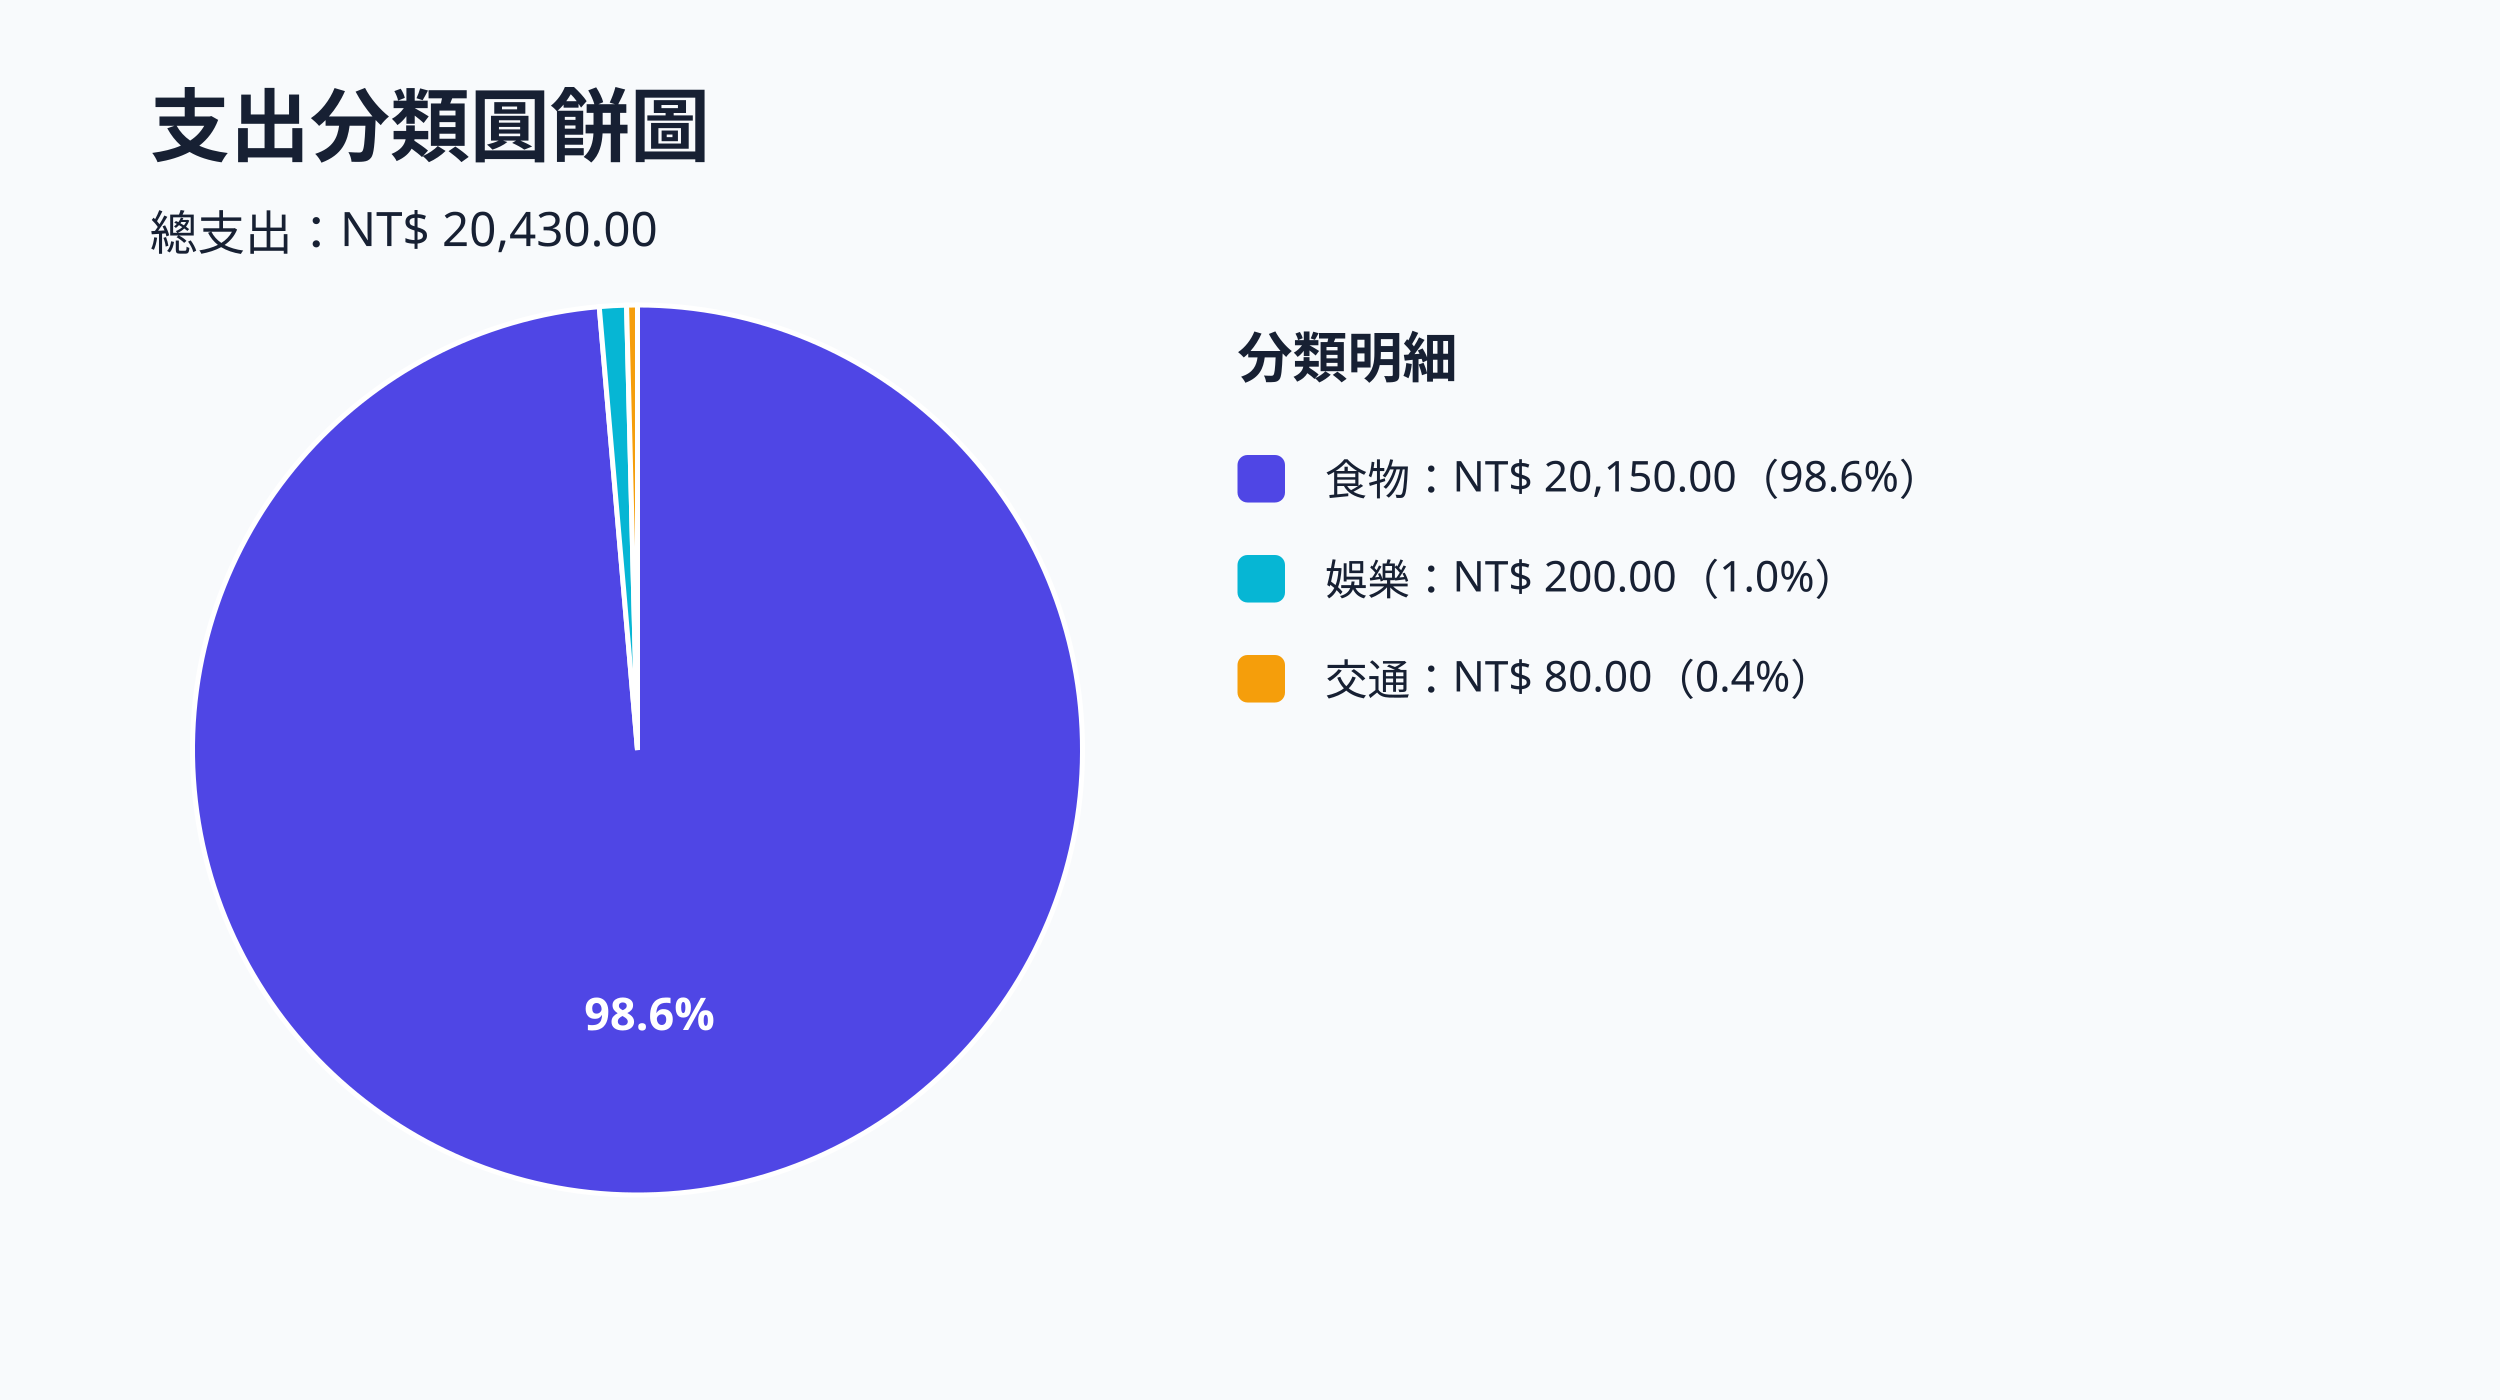
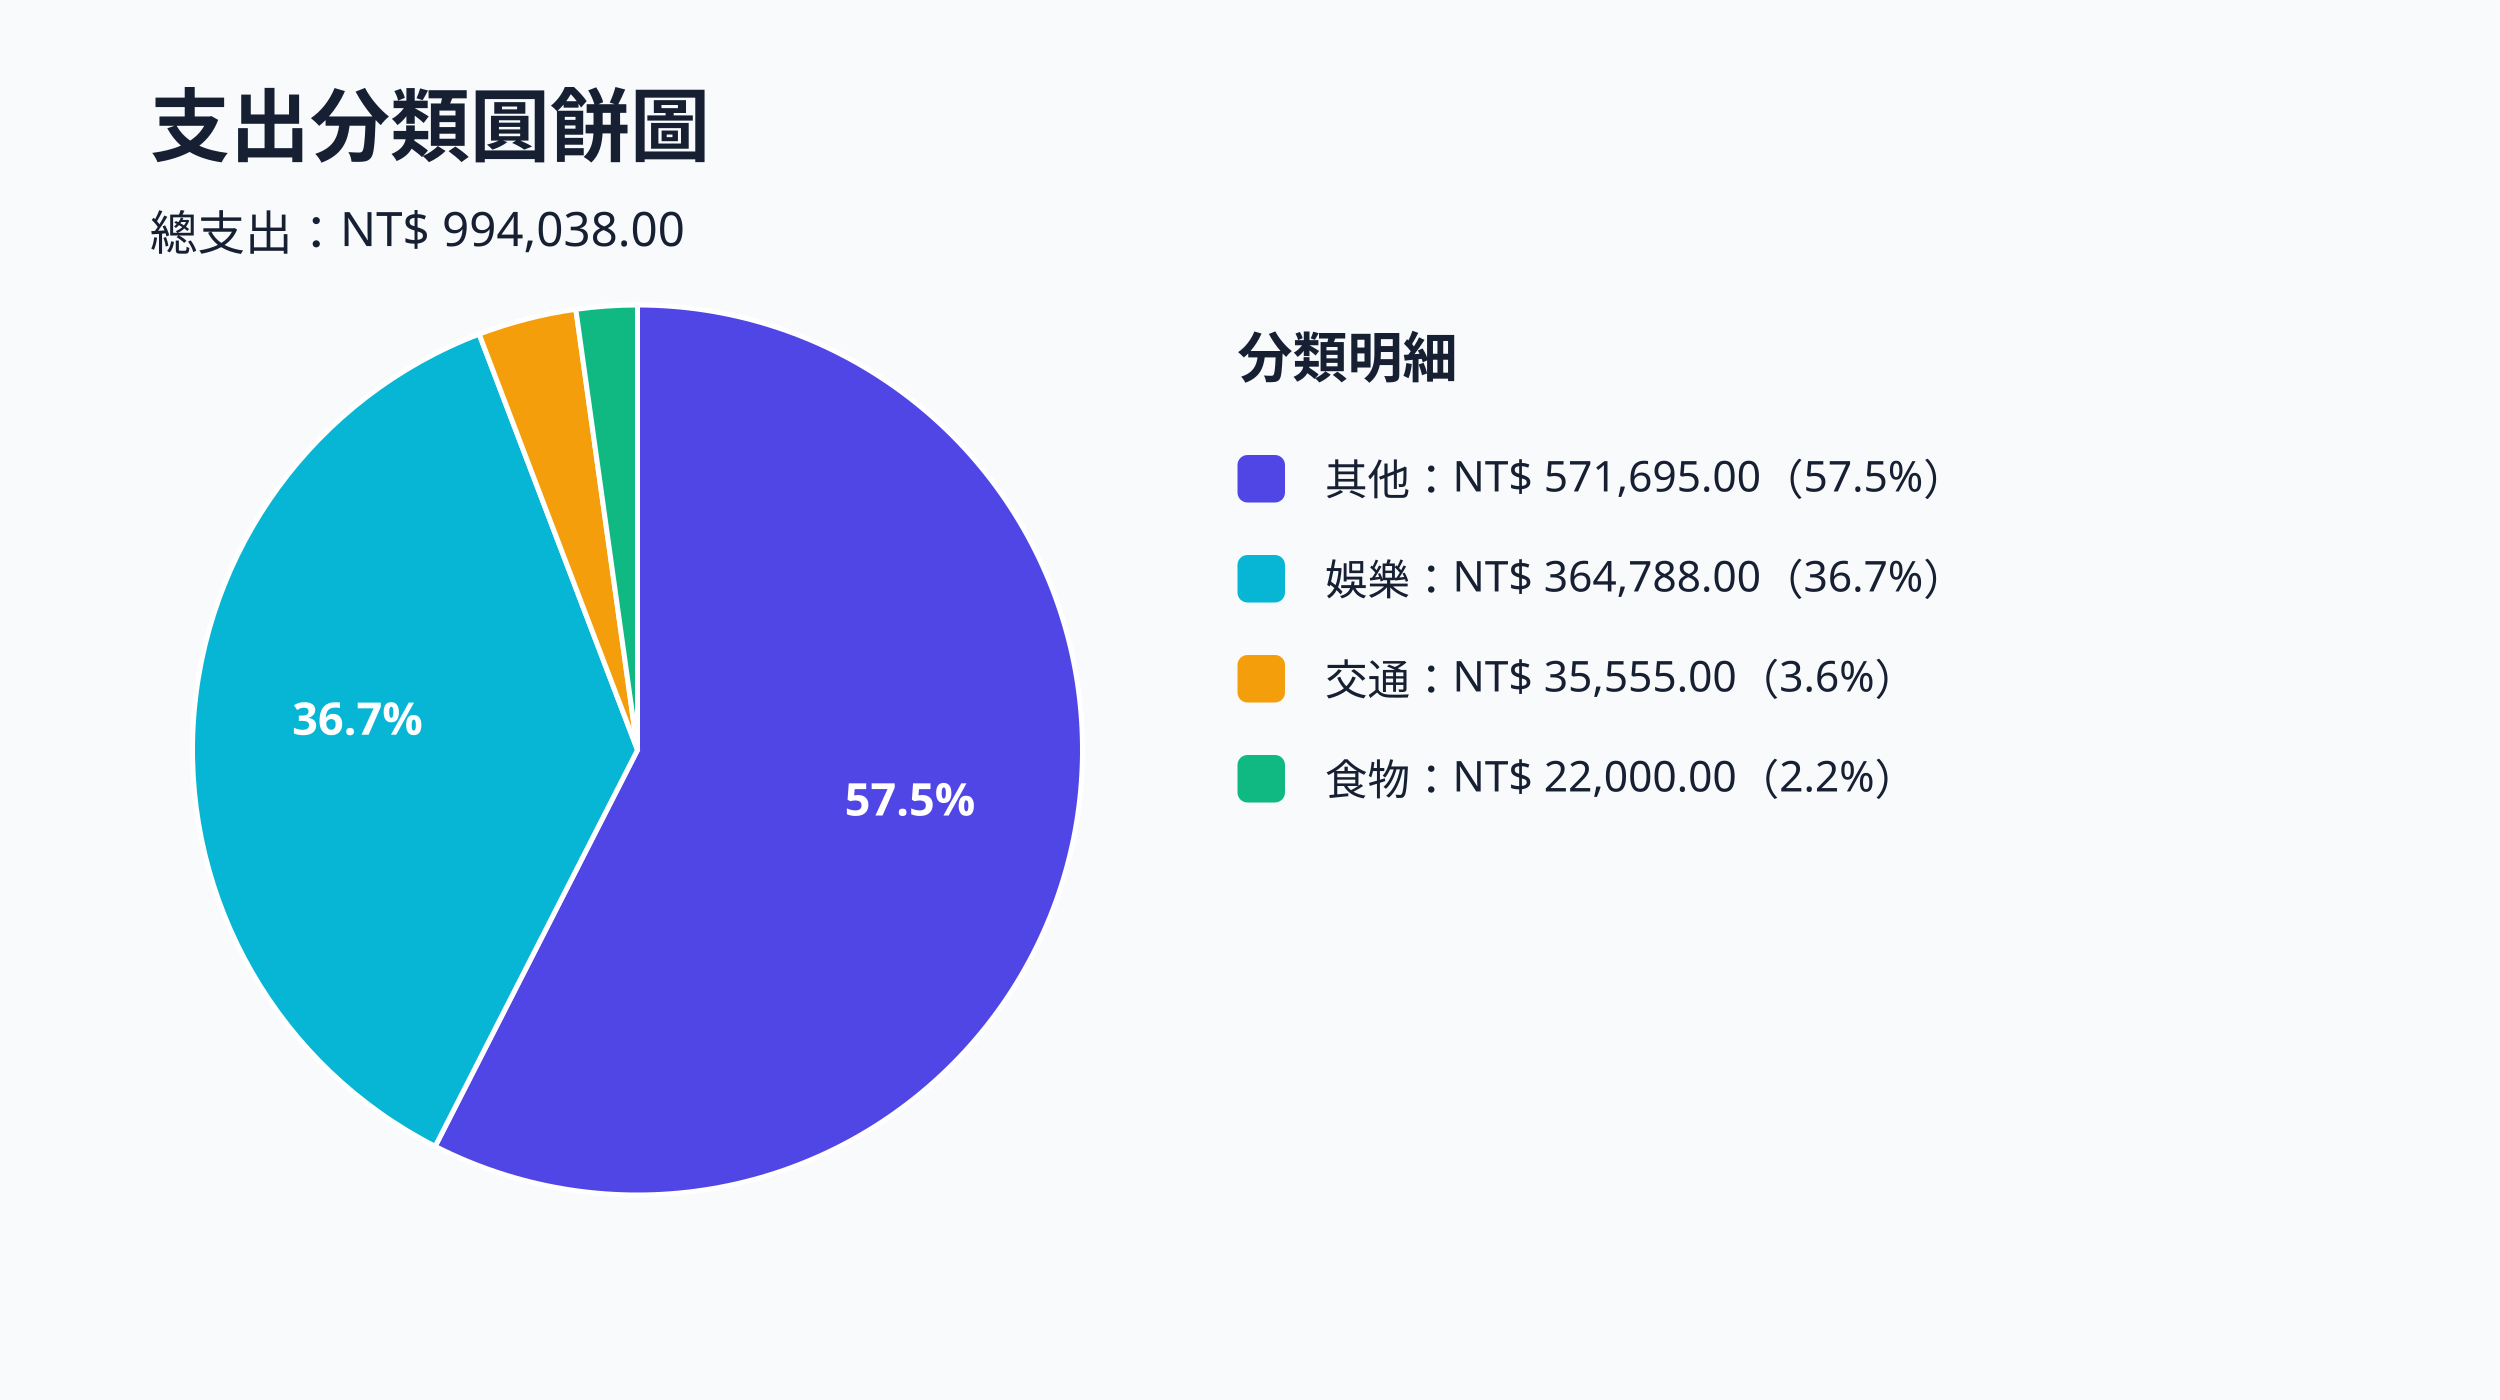
<svg xmlns="http://www.w3.org/2000/svg" viewBox="0 0 1000 560" width="1000" height="560">
  <rect width="100%" height="100%" fill="#f8fafc" />
  <style>text{font-family:"Microsoft JhengHei","Noto Sans TC",sans-serif;fill:#172033}</style>
  <text x="60" y="62" font-size="32" font-weight="700">支出分類圓餅圖</text>
-   <text x="60" y="100" font-size="19" fill="#475569">總支出：NT$ 20,430.00</text>
+   <text x="60" y="100" font-size="19" fill="#475569">總支出：NT$ 994,038.00</text>
  <text x="495" y="151" font-size="22" font-weight="700">分類明細</text>
  <g>
-     <path d="M 255 300 L 255.000 122.000 A 178 178 0 1 1 239.691 122.660 Z" fill="#4F46E5" stroke="white" stroke-width="2" />
+     <path d="M 255 300 L 255.000 122.000 A 178 178 0 1 1 174.066 458.536 Z" fill="#4F46E5" stroke="white" stroke-width="2" />
  </g>
-   <text x="259.8" y="412.0" font-size="18" font-weight="700" fill="white" text-anchor="middle" style="fill:white">98.6%</text>
+   <text x="364.0" y="326.2" font-size="18" font-weight="700" fill="white" text-anchor="middle" style="fill:white">57.5%</text>
  <rect x="495" y="182" width="19" height="19" rx="4" fill="#4F46E5" />
-   <text x="530" y="198" font-size="17">食物：NT$ 20,150.00（98.6%）</text>
+   <text x="530" y="198" font-size="17">其他：NT$ 571,695.00（57.5%）</text>
  <g>
-     <path d="M 255 300 L 239.691 122.660 A 178 178 0 0 1 250.621 122.054 Z" fill="#06B6D4" stroke="white" stroke-width="2" />
+     <path d="M 255 300 L 174.066 458.536 A 178 178 0 0 1 191.663 133.650 Z" fill="#06B6D4" stroke="white" stroke-width="2" />
  </g>
+   <text x="143.0" y="293.9" font-size="18" font-weight="700" fill="white" text-anchor="middle" style="fill:white">36.7%</text>
  <rect x="495" y="222" width="19" height="19" rx="4" fill="#06B6D4" />
-   <text x="530" y="238" font-size="17">娛樂：NT$ 200.00（1.0%）</text>
+   <text x="530" y="238" font-size="17">娛樂：NT$ 364,788.00（36.7%）</text>
  <g>
-     <path d="M 255 300 L 250.621 122.054 A 178 178 0 0 1 255.000 122.000 Z" fill="#F59E0B" stroke="white" stroke-width="2" />
+     <path d="M 255 300 L 191.663 133.650 A 178 178 0 0 1 230.327 123.718 Z" fill="#F59E0B" stroke="white" stroke-width="2" />
  </g>
  <rect x="495" y="262" width="19" height="19" rx="4" fill="#F59E0B" />
-   <text x="530" y="278" font-size="17">交通：NT$ 80.00（0.4%）</text>
+   <text x="530" y="278" font-size="17">交通：NT$ 35,555.00（3.6%）</text>
+   <g>
+     <path d="M 255 300 L 230.327 123.718 A 178 178 0 0 1 255.000 122.000 Z" fill="#10B981" stroke="white" stroke-width="2" />
+   </g>
+   <rect x="495" y="302" width="19" height="19" rx="4" fill="#10B981" />
+   <text x="530" y="318" font-size="17">食物：NT$ 22,000.00（2.2%）</text>
</svg>
